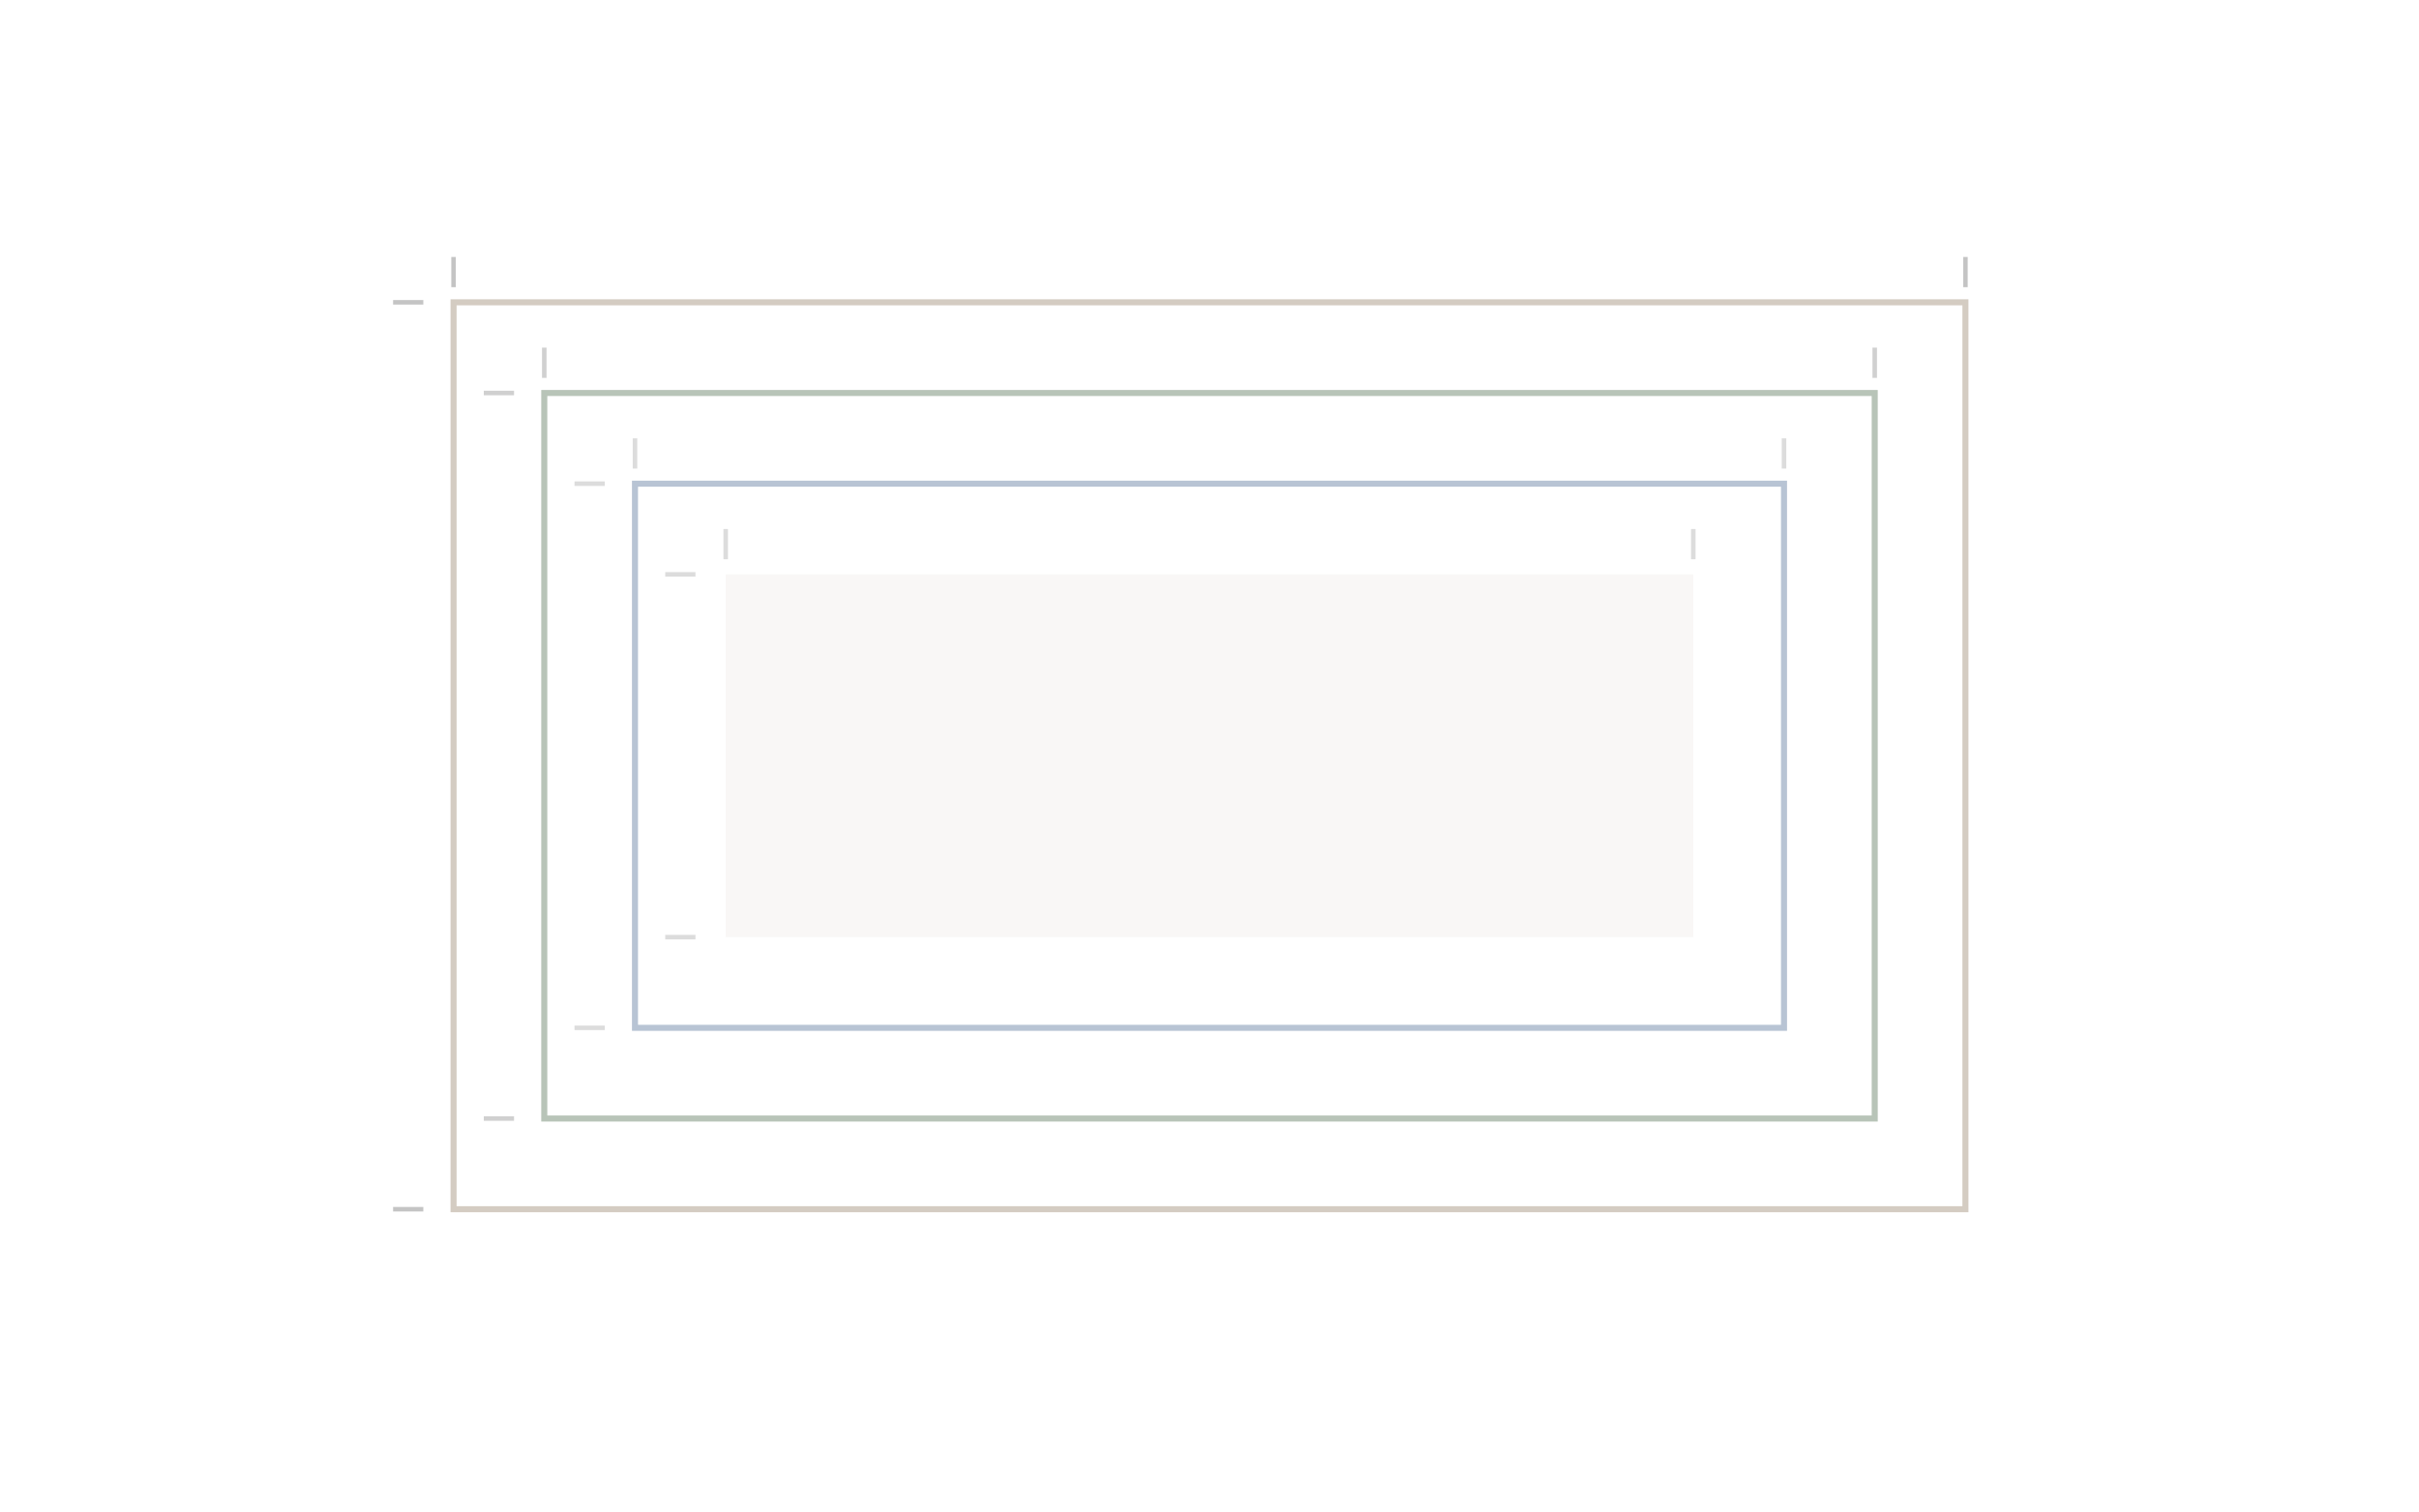
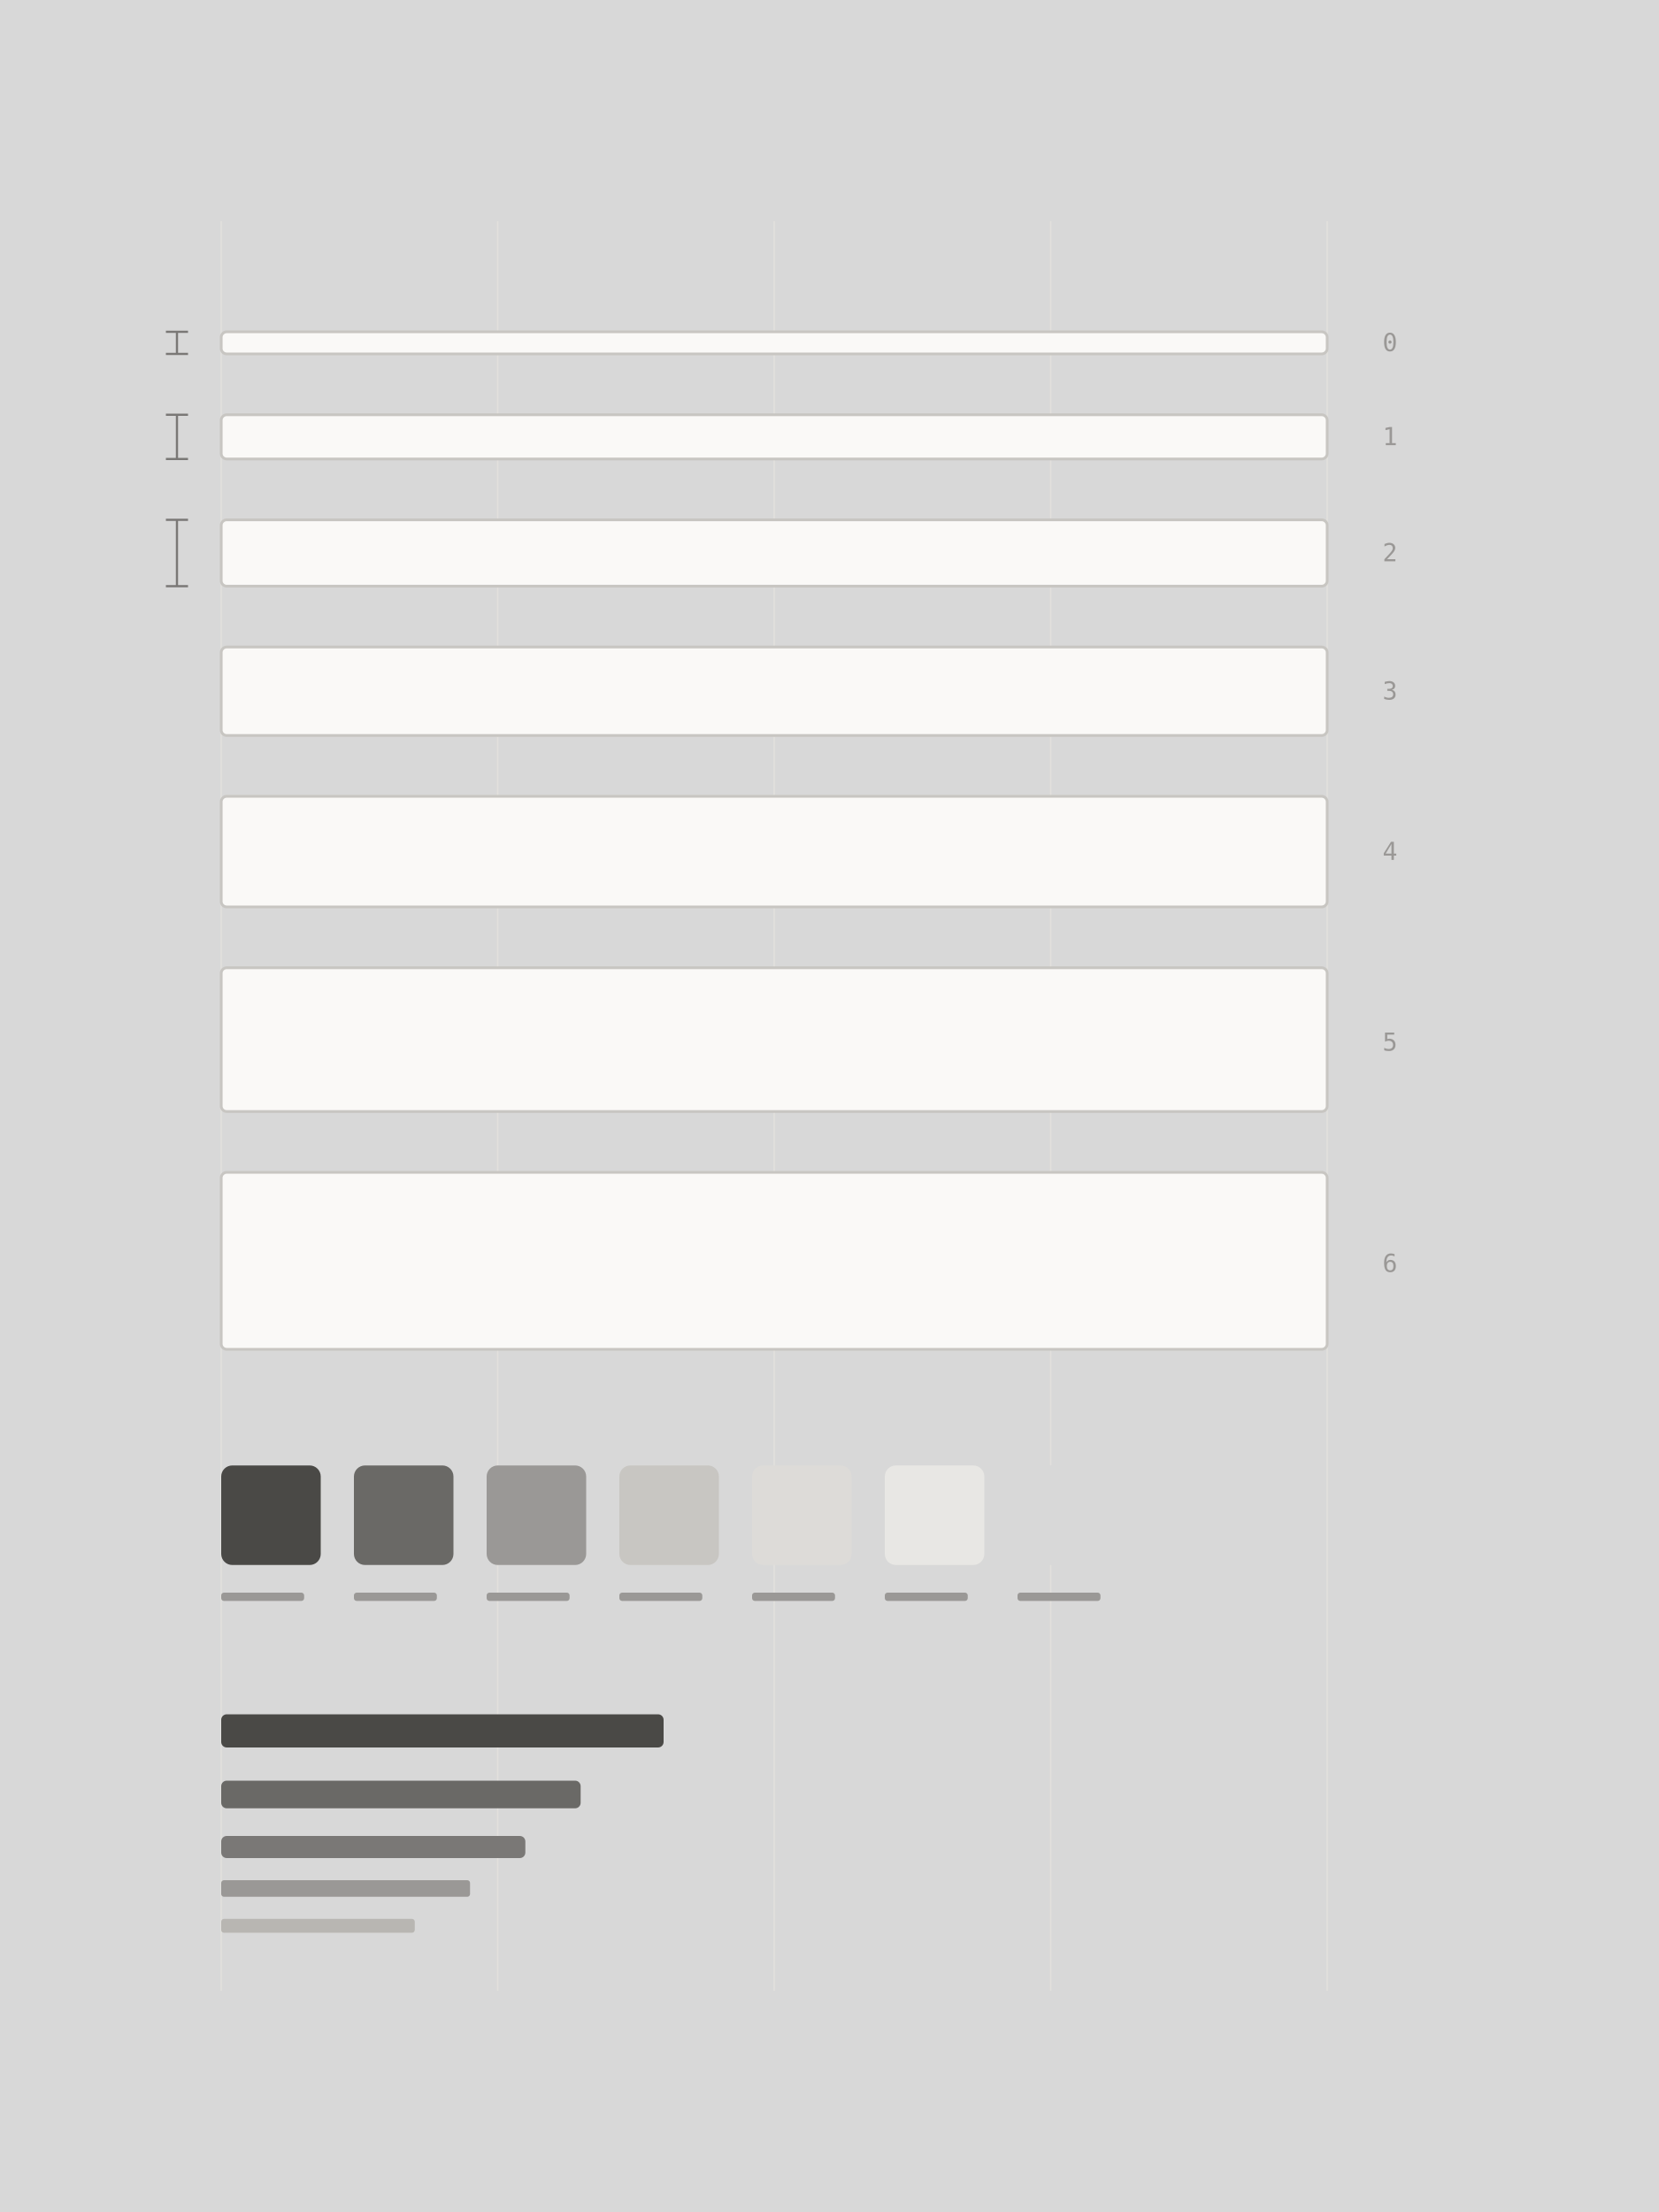
- <svg xmlns="http://www.w3.org/2000/svg" viewBox="0 0 800 500">
-   <defs>
-     <filter id="subtle-shadow">
-       <feDropShadow dx="0" dy="2" stdDeviation="3" flood-opacity="0.08" />
-     </filter>
-   </defs>
-   <rect x="150" y="100" width="500" height="300" rx="0" fill="none" stroke="#d4ccc2" stroke-width="2" />
-   <line x1="140" y1="100" x2="130" y2="100" stroke="#8a8a8a" stroke-width="1.5" opacity="0.5" />
-   <line x1="140" y1="400" x2="130" y2="400" stroke="#8a8a8a" stroke-width="1.5" opacity="0.5" />
-   <line x1="150" y1="95" x2="150" y2="85" stroke="#8a8a8a" stroke-width="1.5" opacity="0.5" />
-   <line x1="650" y1="95" x2="650" y2="85" stroke="#8a8a8a" stroke-width="1.5" opacity="0.5" />
-   <rect x="180" y="130" width="440" height="240" rx="0" fill="none" stroke="#b8c4b8" stroke-width="2" />
-   <line x1="170" y1="130" x2="160" y2="130" stroke="#8a8a8a" stroke-width="1.5" opacity="0.4" />
-   <line x1="170" y1="370" x2="160" y2="370" stroke="#8a8a8a" stroke-width="1.5" opacity="0.4" />
-   <line x1="180" y1="125" x2="180" y2="115" stroke="#8a8a8a" stroke-width="1.5" opacity="0.4" />
-   <line x1="620" y1="125" x2="620" y2="115" stroke="#8a8a8a" stroke-width="1.5" opacity="0.4" />
-   <rect x="210" y="160" width="380" height="180" rx="0" fill="none" stroke="#b8c4d4" stroke-width="2" />
-   <line x1="200" y1="160" x2="190" y2="160" stroke="#8a8a8a" stroke-width="1.5" opacity="0.3" />
-   <line x1="200" y1="340" x2="190" y2="340" stroke="#8a8a8a" stroke-width="1.5" opacity="0.3" />
-   <line x1="210" y1="155" x2="210" y2="145" stroke="#8a8a8a" stroke-width="1.5" opacity="0.3" />
-   <line x1="590" y1="155" x2="590" y2="145" stroke="#8a8a8a" stroke-width="1.5" opacity="0.3" />
-   <rect x="240" y="190" width="320" height="120" rx="0" fill="#d4ccc2" opacity="0.15" />
-   <line x1="230" y1="190" x2="220" y2="190" stroke="#8a8a8a" stroke-width="1.5" opacity="0.3" />
-   <line x1="230" y1="310" x2="220" y2="310" stroke="#8a8a8a" stroke-width="1.5" opacity="0.3" />
-   <line x1="240" y1="185" x2="240" y2="175" stroke="#8a8a8a" stroke-width="1.5" opacity="0.3" />
-   <line x1="560" y1="185" x2="560" y2="175" stroke="#8a8a8a" stroke-width="1.5" opacity="0.3" />
+ <svg xmlns="http://www.w3.org/2000/svg" viewBox="0 0 600 800">
+   <rect width="600" height="800" fill="#D8D8D8" />
+   <line x1="80" y1="80" x2="80" y2="720" stroke="#e2e0dd" stroke-width="0.5" />
+   <line x1="180" y1="80" x2="180" y2="720" stroke="#e2e0dd" stroke-width="0.5" />
+   <line x1="280" y1="80" x2="280" y2="720" stroke="#e2e0dd" stroke-width="0.5" />
+   <line x1="380" y1="80" x2="380" y2="720" stroke="#e2e0dd" stroke-width="0.5" />
+   <line x1="480" y1="80" x2="480" y2="720" stroke="#e2e0dd" stroke-width="0.5" />
+   <rect x="80" y="120" width="400" height="8" rx="2" fill="#faf9f7" stroke="#c8c6c2" stroke-width="1" />
+   <text x="500" y="127" font-family="monospace" font-size="9" fill="#9a9896">0</text>
+   <rect x="80" y="150" width="400" height="16" rx="2" fill="#faf9f7" stroke="#c8c6c2" stroke-width="1" />
+   <text x="500" y="161" font-family="monospace" font-size="9" fill="#9a9896">1</text>
+   <rect x="80" y="188" width="400" height="24" rx="2" fill="#faf9f7" stroke="#c8c6c2" stroke-width="1" />
+   <text x="500" y="203" font-family="monospace" font-size="9" fill="#9a9896">2</text>
+   <rect x="80" y="234" width="400" height="32" rx="2" fill="#faf9f7" stroke="#c8c6c2" stroke-width="1" />
+   <text x="500" y="253" font-family="monospace" font-size="9" fill="#9a9896">3</text>
+   <rect x="80" y="288" width="400" height="40" rx="2" fill="#faf9f7" stroke="#c8c6c2" stroke-width="1" />
+   <text x="500" y="311" font-family="monospace" font-size="9" fill="#9a9896">4</text>
+   <rect x="80" y="350" width="400" height="52" rx="2" fill="#faf9f7" stroke="#c8c6c2" stroke-width="1" />
+   <text x="500" y="380" font-family="monospace" font-size="9" fill="#9a9896">5</text>
+   <rect x="80" y="424" width="400" height="64" rx="2" fill="#faf9f7" stroke="#c8c6c2" stroke-width="1" />
+   <text x="500" y="460" font-family="monospace" font-size="9" fill="#9a9896">6</text>
+   <line x1="64" y1="120" x2="64" y2="128" stroke="#7a7876" stroke-width="0.8" />
+   <line x1="60" y1="120" x2="68" y2="120" stroke="#7a7876" stroke-width="0.8" />
+   <line x1="60" y1="128" x2="68" y2="128" stroke="#7a7876" stroke-width="0.8" />
+   <line x1="64" y1="150" x2="64" y2="166" stroke="#7a7876" stroke-width="0.8" />
+   <line x1="60" y1="150" x2="68" y2="150" stroke="#7a7876" stroke-width="0.8" />
+   <line x1="60" y1="166" x2="68" y2="166" stroke="#7a7876" stroke-width="0.8" />
+   <line x1="64" y1="188" x2="64" y2="212" stroke="#7a7876" stroke-width="0.8" />
+   <line x1="60" y1="188" x2="68" y2="188" stroke="#7a7876" stroke-width="0.8" />
+   <line x1="60" y1="212" x2="68" y2="212" stroke="#7a7876" stroke-width="0.8" />
+   <rect x="80" y="530" width="36" height="36" rx="4" fill="#4a4946" />
+   <rect x="128" y="530" width="36" height="36" rx="4" fill="#6a6966" />
+   <rect x="176" y="530" width="36" height="36" rx="4" fill="#9a9896" />
+   <rect x="224" y="530" width="36" height="36" rx="4" fill="#c8c6c2" />
+   <rect x="272" y="530" width="36" height="36" rx="4" fill="#dddbd8" />
+   <rect x="320" y="530" width="36" height="36" rx="4" fill="#e8e7e4" />
+   <rect x="368" y="530" width="36" height="36" rx="4" fill="#D8D8D8" />
+   <rect x="80" y="576" width="30" height="3" rx="1" fill="#9a9896" />
+   <rect x="128" y="576" width="30" height="3" rx="1" fill="#9a9896" />
+   <rect x="176" y="576" width="30" height="3" rx="1" fill="#9a9896" />
+   <rect x="224" y="576" width="30" height="3" rx="1" fill="#9a9896" />
+   <rect x="272" y="576" width="30" height="3" rx="1" fill="#9a9896" />
+   <rect x="320" y="576" width="30" height="3" rx="1" fill="#9a9896" />
+   <rect x="368" y="576" width="30" height="3" rx="1" fill="#9a9896" />
+   <rect x="80" y="620" width="160" height="12" rx="2" fill="#4a4946" />
+   <rect x="80" y="644" width="130" height="10" rx="2" fill="#6a6966" />
+   <rect x="80" y="664" width="110" height="8" rx="2" fill="#7a7876" />
+   <rect x="80" y="680" width="90" height="6" rx="1" fill="#9a9896" />
+   <rect x="80" y="694" width="70" height="5" rx="1" fill="#b8b6b2" />
</svg>
